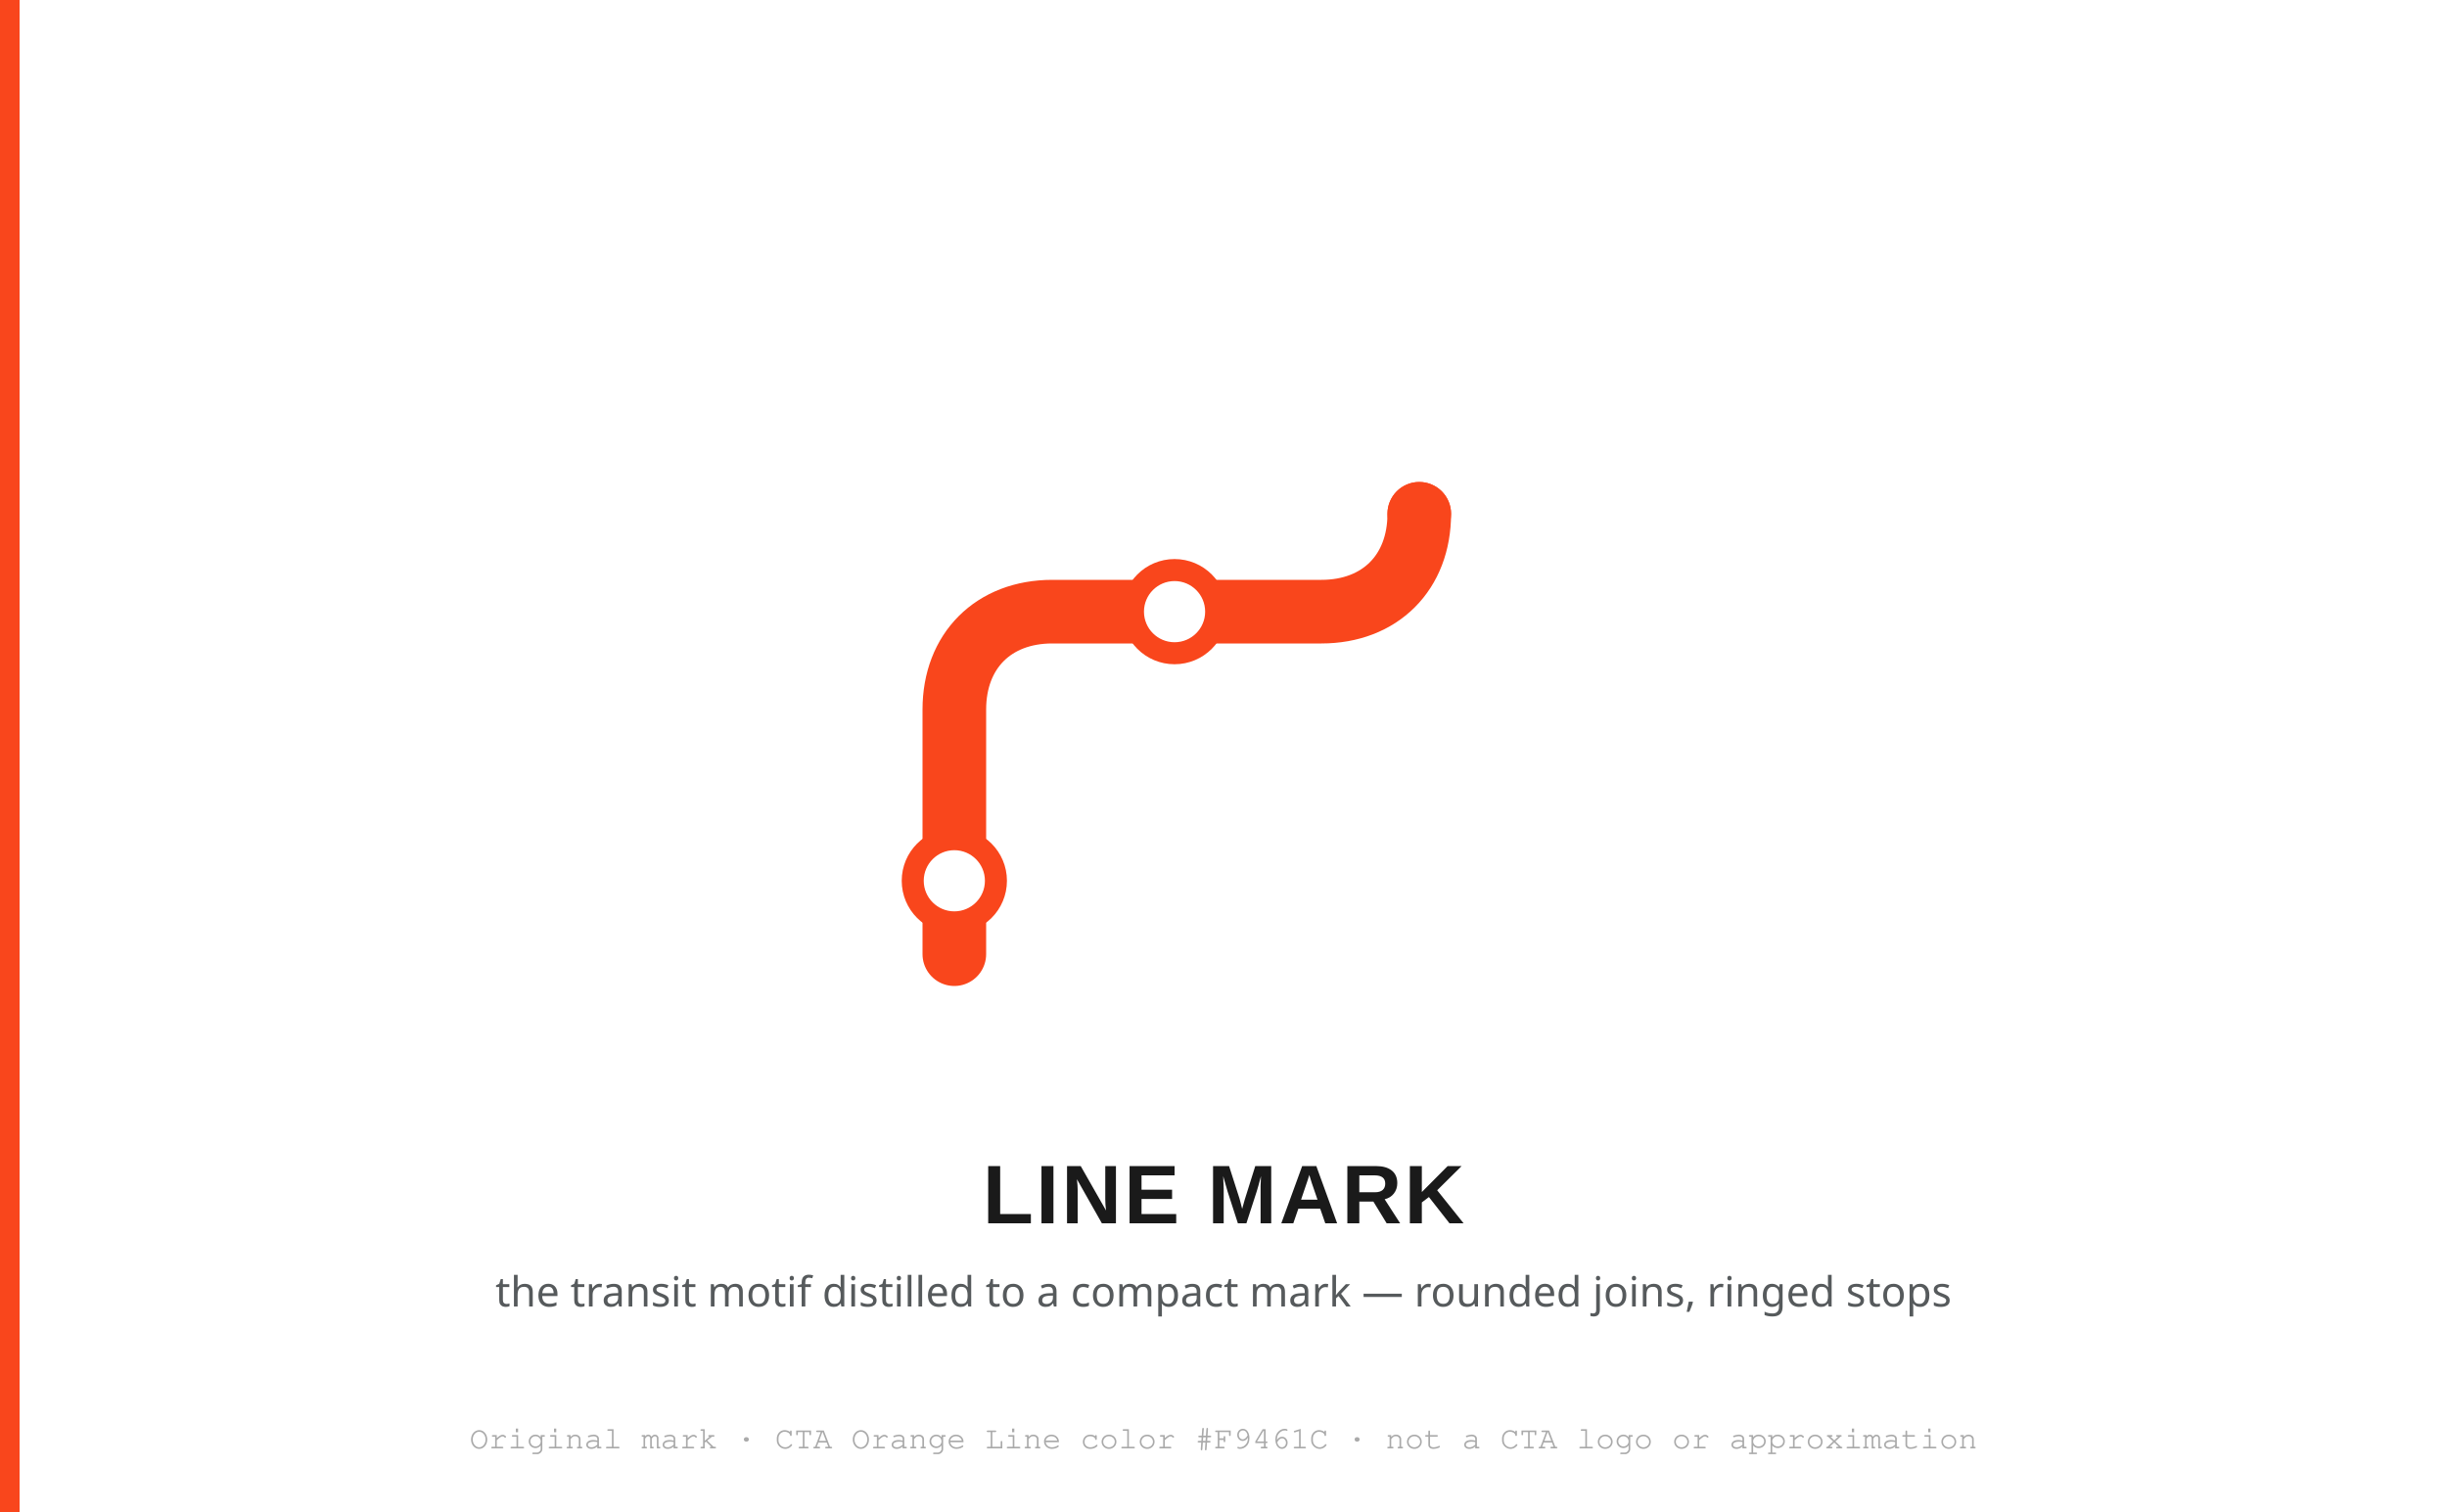
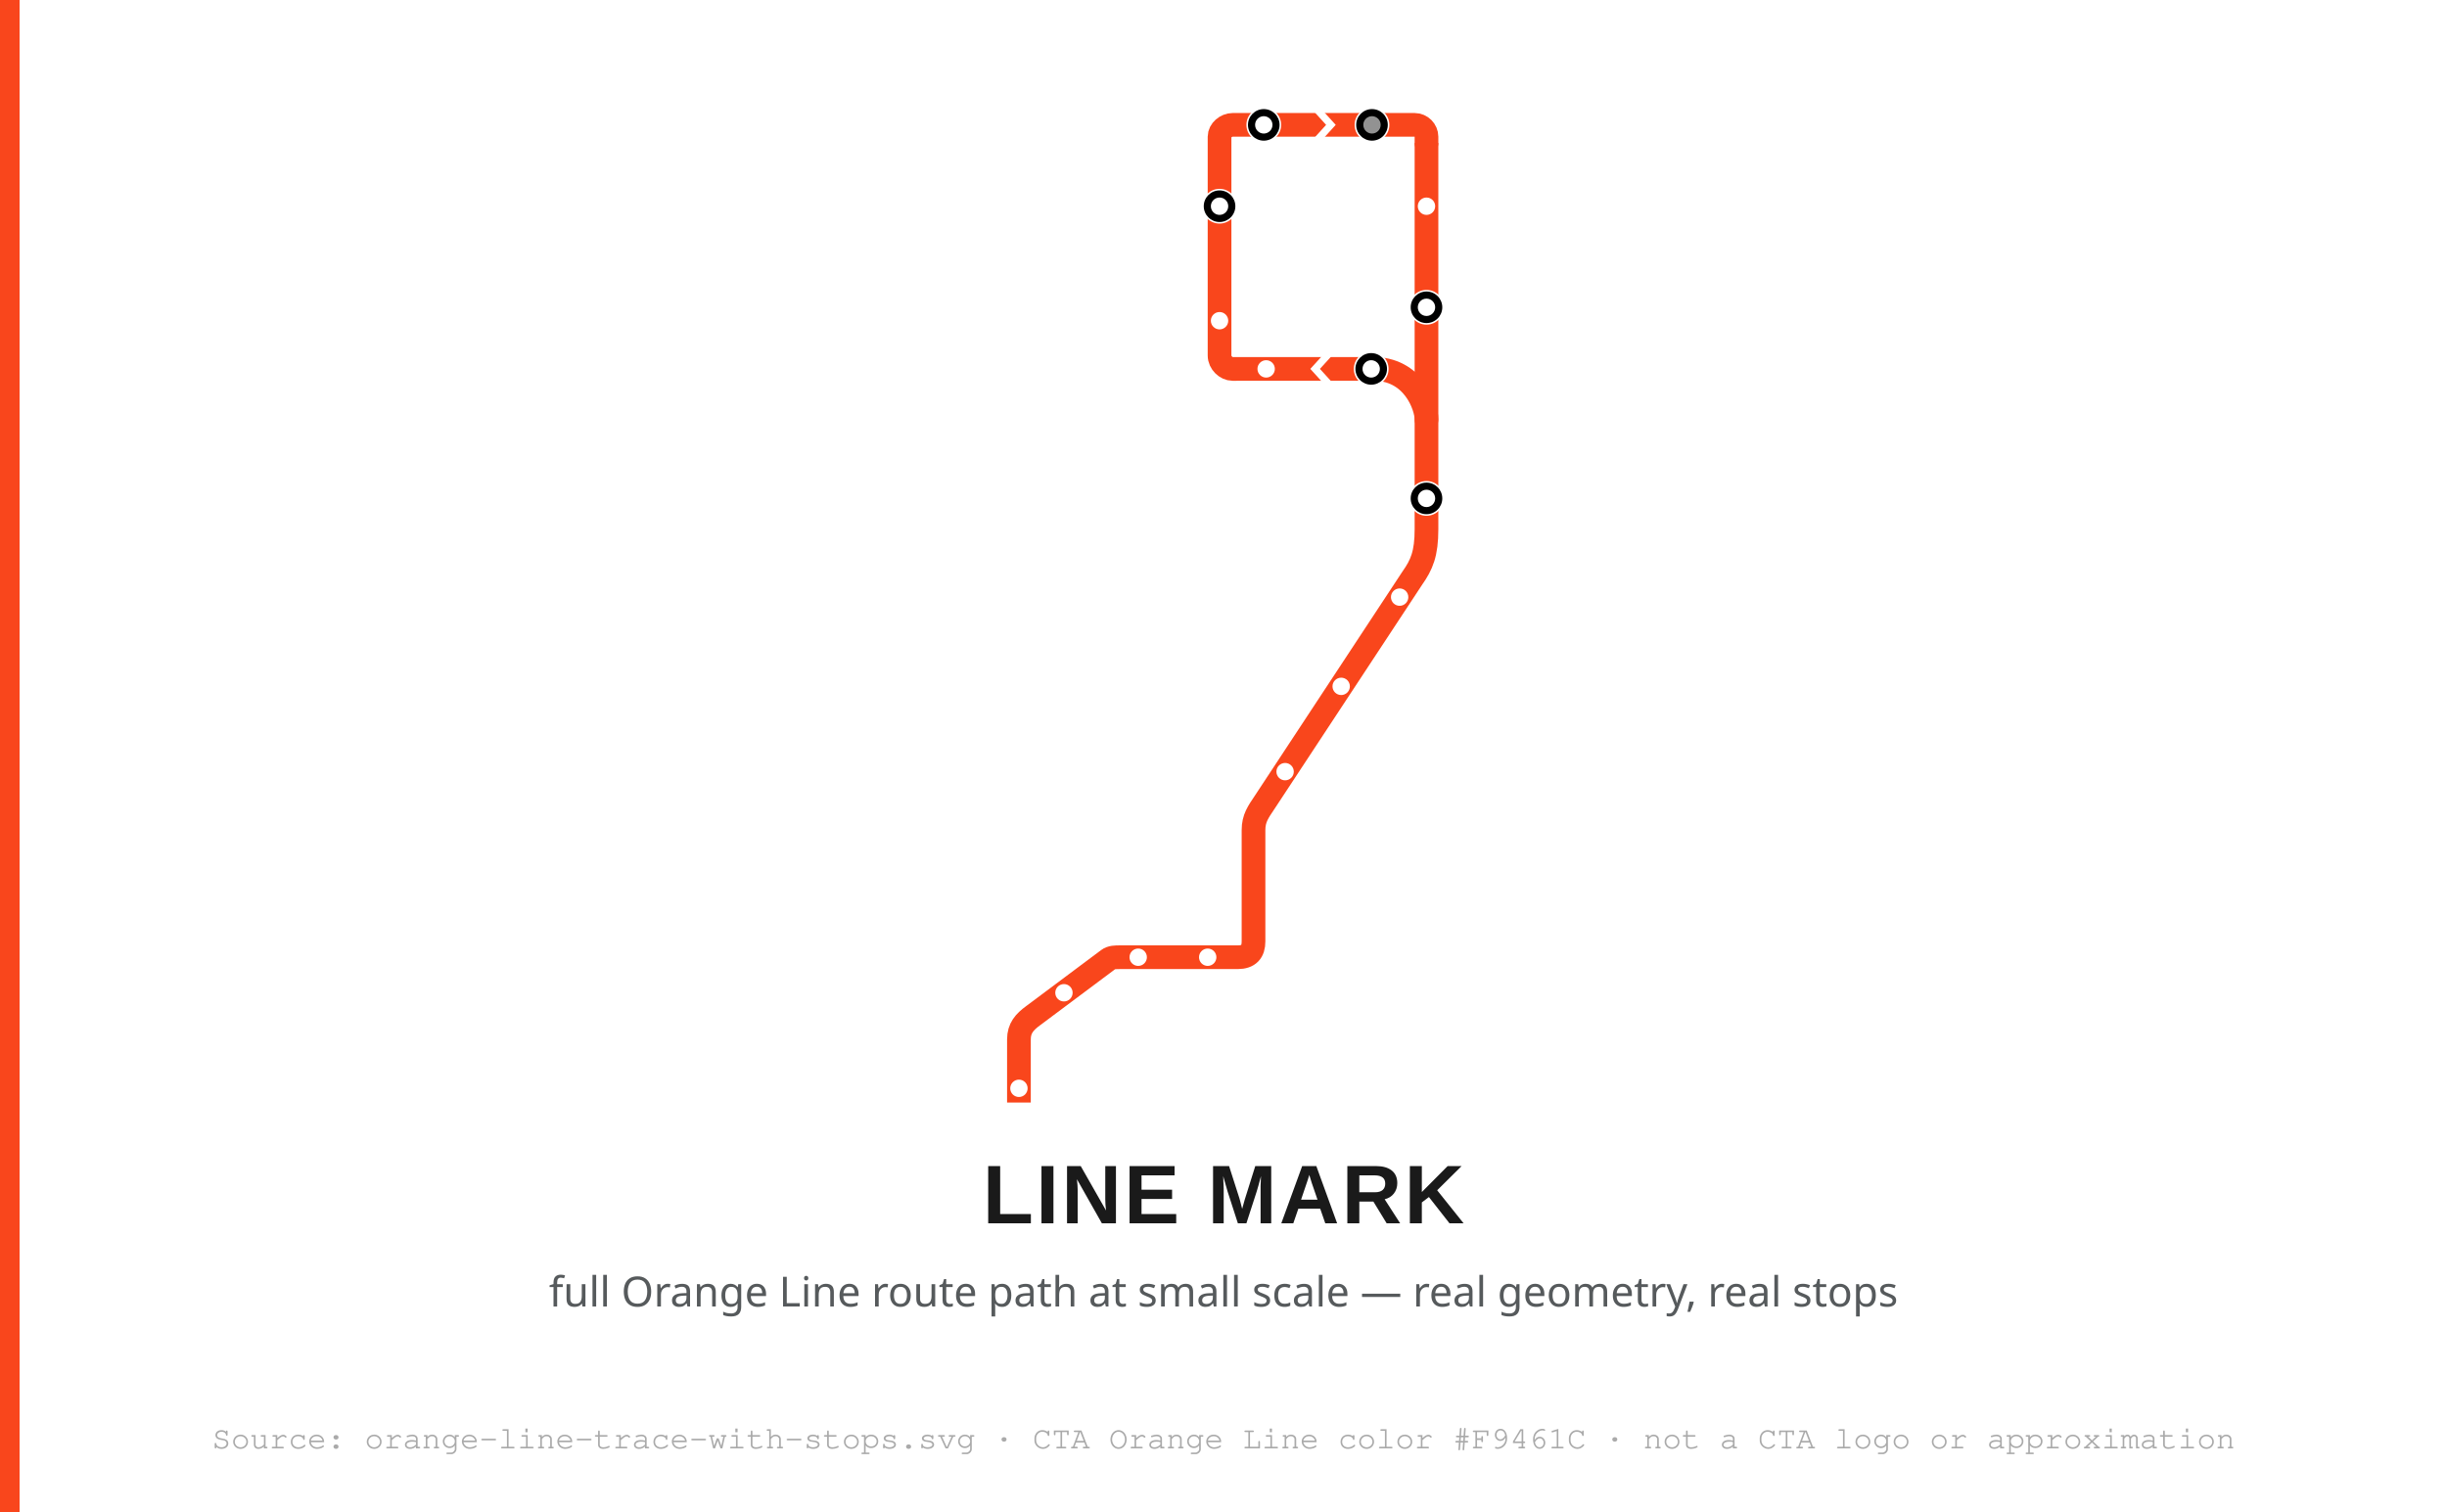
<svg xmlns="http://www.w3.org/2000/svg" width="1000" height="618" viewBox="0 0 1000 618" font-family="'Big Shoulders', 'Arial Narrow', Arial, sans-serif">
  <rect width="1000" height="618" fill="#ffffff" />
  <rect x="0" y="0" width="8" height="618" fill="#f9461c" />
-   <g transform="translate(500 300)">
-     <path d="M -110 90 L -110 -10 C -110 -34 -94 -50 -70 -50 L 40 -50 C 64 -50 80 -66 80 -90" fill="none" stroke="#f9461c" stroke-width="26" stroke-linecap="round" stroke-linejoin="round" />
-     <circle cx="-110" cy="60" r="17" fill="#ffffff" stroke="#f9461c" stroke-width="9" />
-     <circle cx="-20" cy="-50" r="17" fill="#ffffff" stroke="#f9461c" stroke-width="9" />
-     <circle cx="80" cy="-90" r="13" fill="#f9461c" />
-   </g>
+   <svg x="408" y="42" width="184" height="418" viewBox="65 155 570 1295" preserveAspectRatio="xMidYMid meet">
+     <path fill="none" stroke="#f9461c" stroke-width="30" stroke-linejoin="round" d="M 91 1421 L 91 1341 C 91 1327 98 1319 109 1311 L 204 1240 C 208 1237 213 1237 219 1237          L 368 1237 C 382 1237 388 1230 388 1217 L 388 1076 C 388 1061 394 1053 402 1041          L 589 757 C 601 740 607 726 607 695 L 607 206" />
+     <path fill="none" stroke="#f9461c" stroke-width="30" stroke-linecap="round" stroke-linejoin="round" d="M 607 556 C 607 540 590.827 490.89 538 492 L 361.548 492.066          C 353.274 492.066 345 484.09 345 475.117 L 345 197.955          C 345 189.979 353.274 183 361.548 183 L 592 183          C 600.274 183 607 189.979 607 197.955 L 607 206" />
+     <path fill="none" stroke="#fff" stroke-width="9" stroke-linecap="square" d="M 466 161 L 486 183 L 466 205" />
+     <path fill="none" stroke="#fff" stroke-width="9" stroke-linecap="square" d="M 486 470 L 466 492 L 486 514" />
+     <circle cx="607" cy="286" r="11" fill="#fff" />
+     <circle cx="345" cy="431" r="11" fill="#fff" />
+     <circle cx="404" cy="492" r="11" fill="#fff" />
+     <circle cx="573" cy="781" r="11" fill="#fff" />
+     <circle cx="499" cy="894" r="11" fill="#fff" />
+     <circle cx="428" cy="1002" r="11" fill="#fff" />
+     <circle cx="330" cy="1237" r="11" fill="#fff" />
+     <circle cx="242" cy="1237" r="11" fill="#fff" />
+     <circle cx="148" cy="1282" r="11" fill="#fff" />
+     <circle cx="91" cy="1403" r="11" fill="#fff" />
+     <circle cx="401" cy="183" r="22" fill="#fff" />
+     <circle cx="401" cy="183" r="20" fill="#000" />
+     <circle cx="401" cy="183" r="11" fill="#fff" />
+     <circle cx="538" cy="183" r="22" fill="#fff" />
+     <circle cx="538" cy="183" r="20" fill="#000" />
+     <circle cx="538" cy="183" r="11" fill="#929292" />
+     <circle cx="345" cy="286" r="22" fill="#fff" />
+     <circle cx="345" cy="286" r="20" fill="#000" />
+     <circle cx="345" cy="286" r="11" fill="#fff" />
+     <circle cx="607" cy="414" r="22" fill="#fff" />
+     <circle cx="607" cy="414" r="20" fill="#000" />
+     <circle cx="607" cy="414" r="11" fill="#fff" />
+     <circle cx="537" cy="492" r="22" fill="#fff" />
+     <circle cx="537" cy="492" r="20" fill="#000" />
+     <circle cx="537" cy="492" r="11" fill="#fff" />
+     <circle cx="607" cy="656" r="22" fill="#fff" />
+     <circle cx="607" cy="656" r="20" fill="#000" />
+     <circle cx="607" cy="656" r="11" fill="#fff" />
+   </svg>
  <text x="500" y="500" text-anchor="middle" font-size="34" font-weight="700" fill="#1a1a1a" letter-spacing="1">LINE MARK</text>
-   <text x="500" y="534" text-anchor="middle" font-size="17" fill="#565a5c" font-family="'ITC Franklin Gothic','Libre Franklin',sans-serif">the transit motif distilled to a compact mark — rounded joins, ringed stops</text>
-   <text x="500" y="592" text-anchor="middle" font-size="13" fill="#aaaaaa" font-family="Courier,monospace">Original mark · CTA Orange Line color #F9461C · not a CTA logo or approximation</text>
+   <text x="500" y="534" text-anchor="middle" font-size="17" fill="#565a5c" font-family="'ITC Franklin Gothic','Libre Franklin',sans-serif">full Orange Line route path at small scale — real geometry, real stops</text>
+   <text x="500" y="592" text-anchor="middle" font-size="13" fill="#aaaaaa" font-family="Courier,monospace">Source: orange-line-trace-with-stops.svg · CTA Orange Line color #F9461C · not a CTA logo or approximation</text>
</svg>
